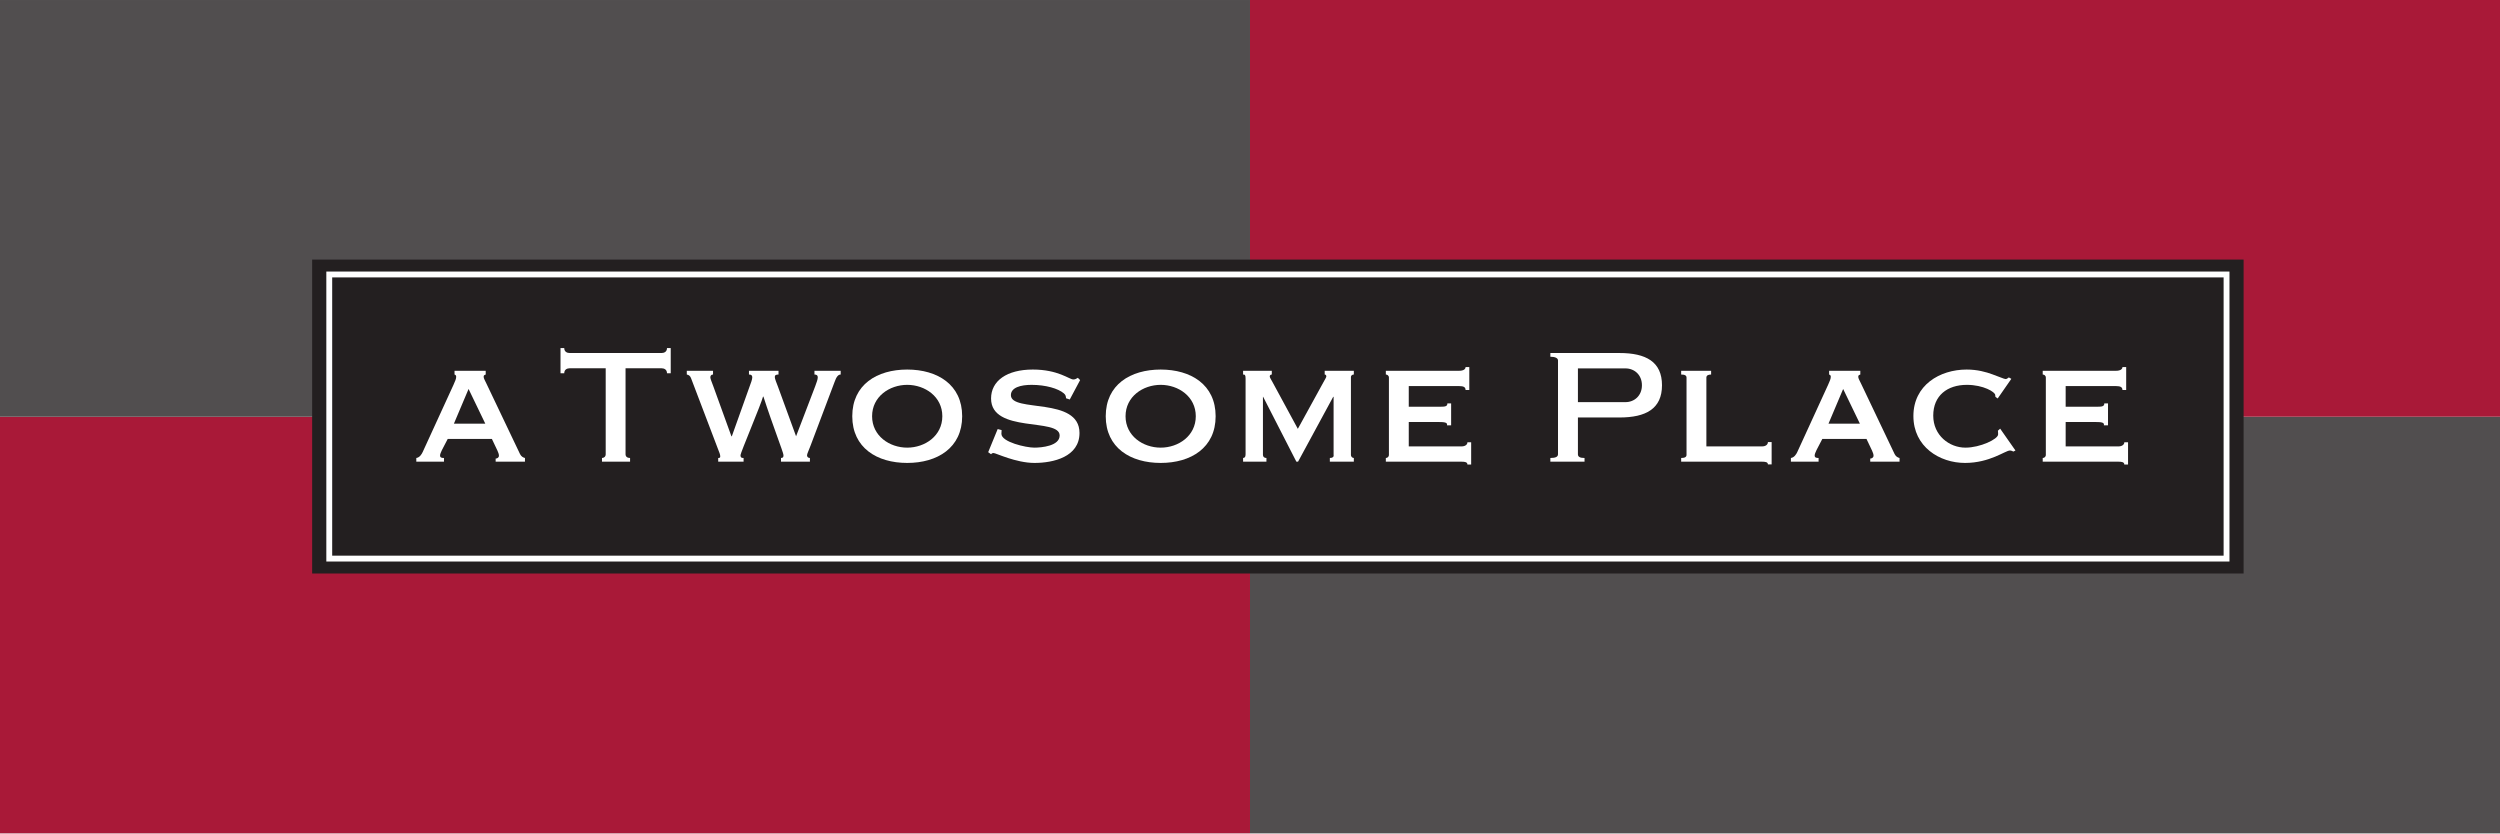
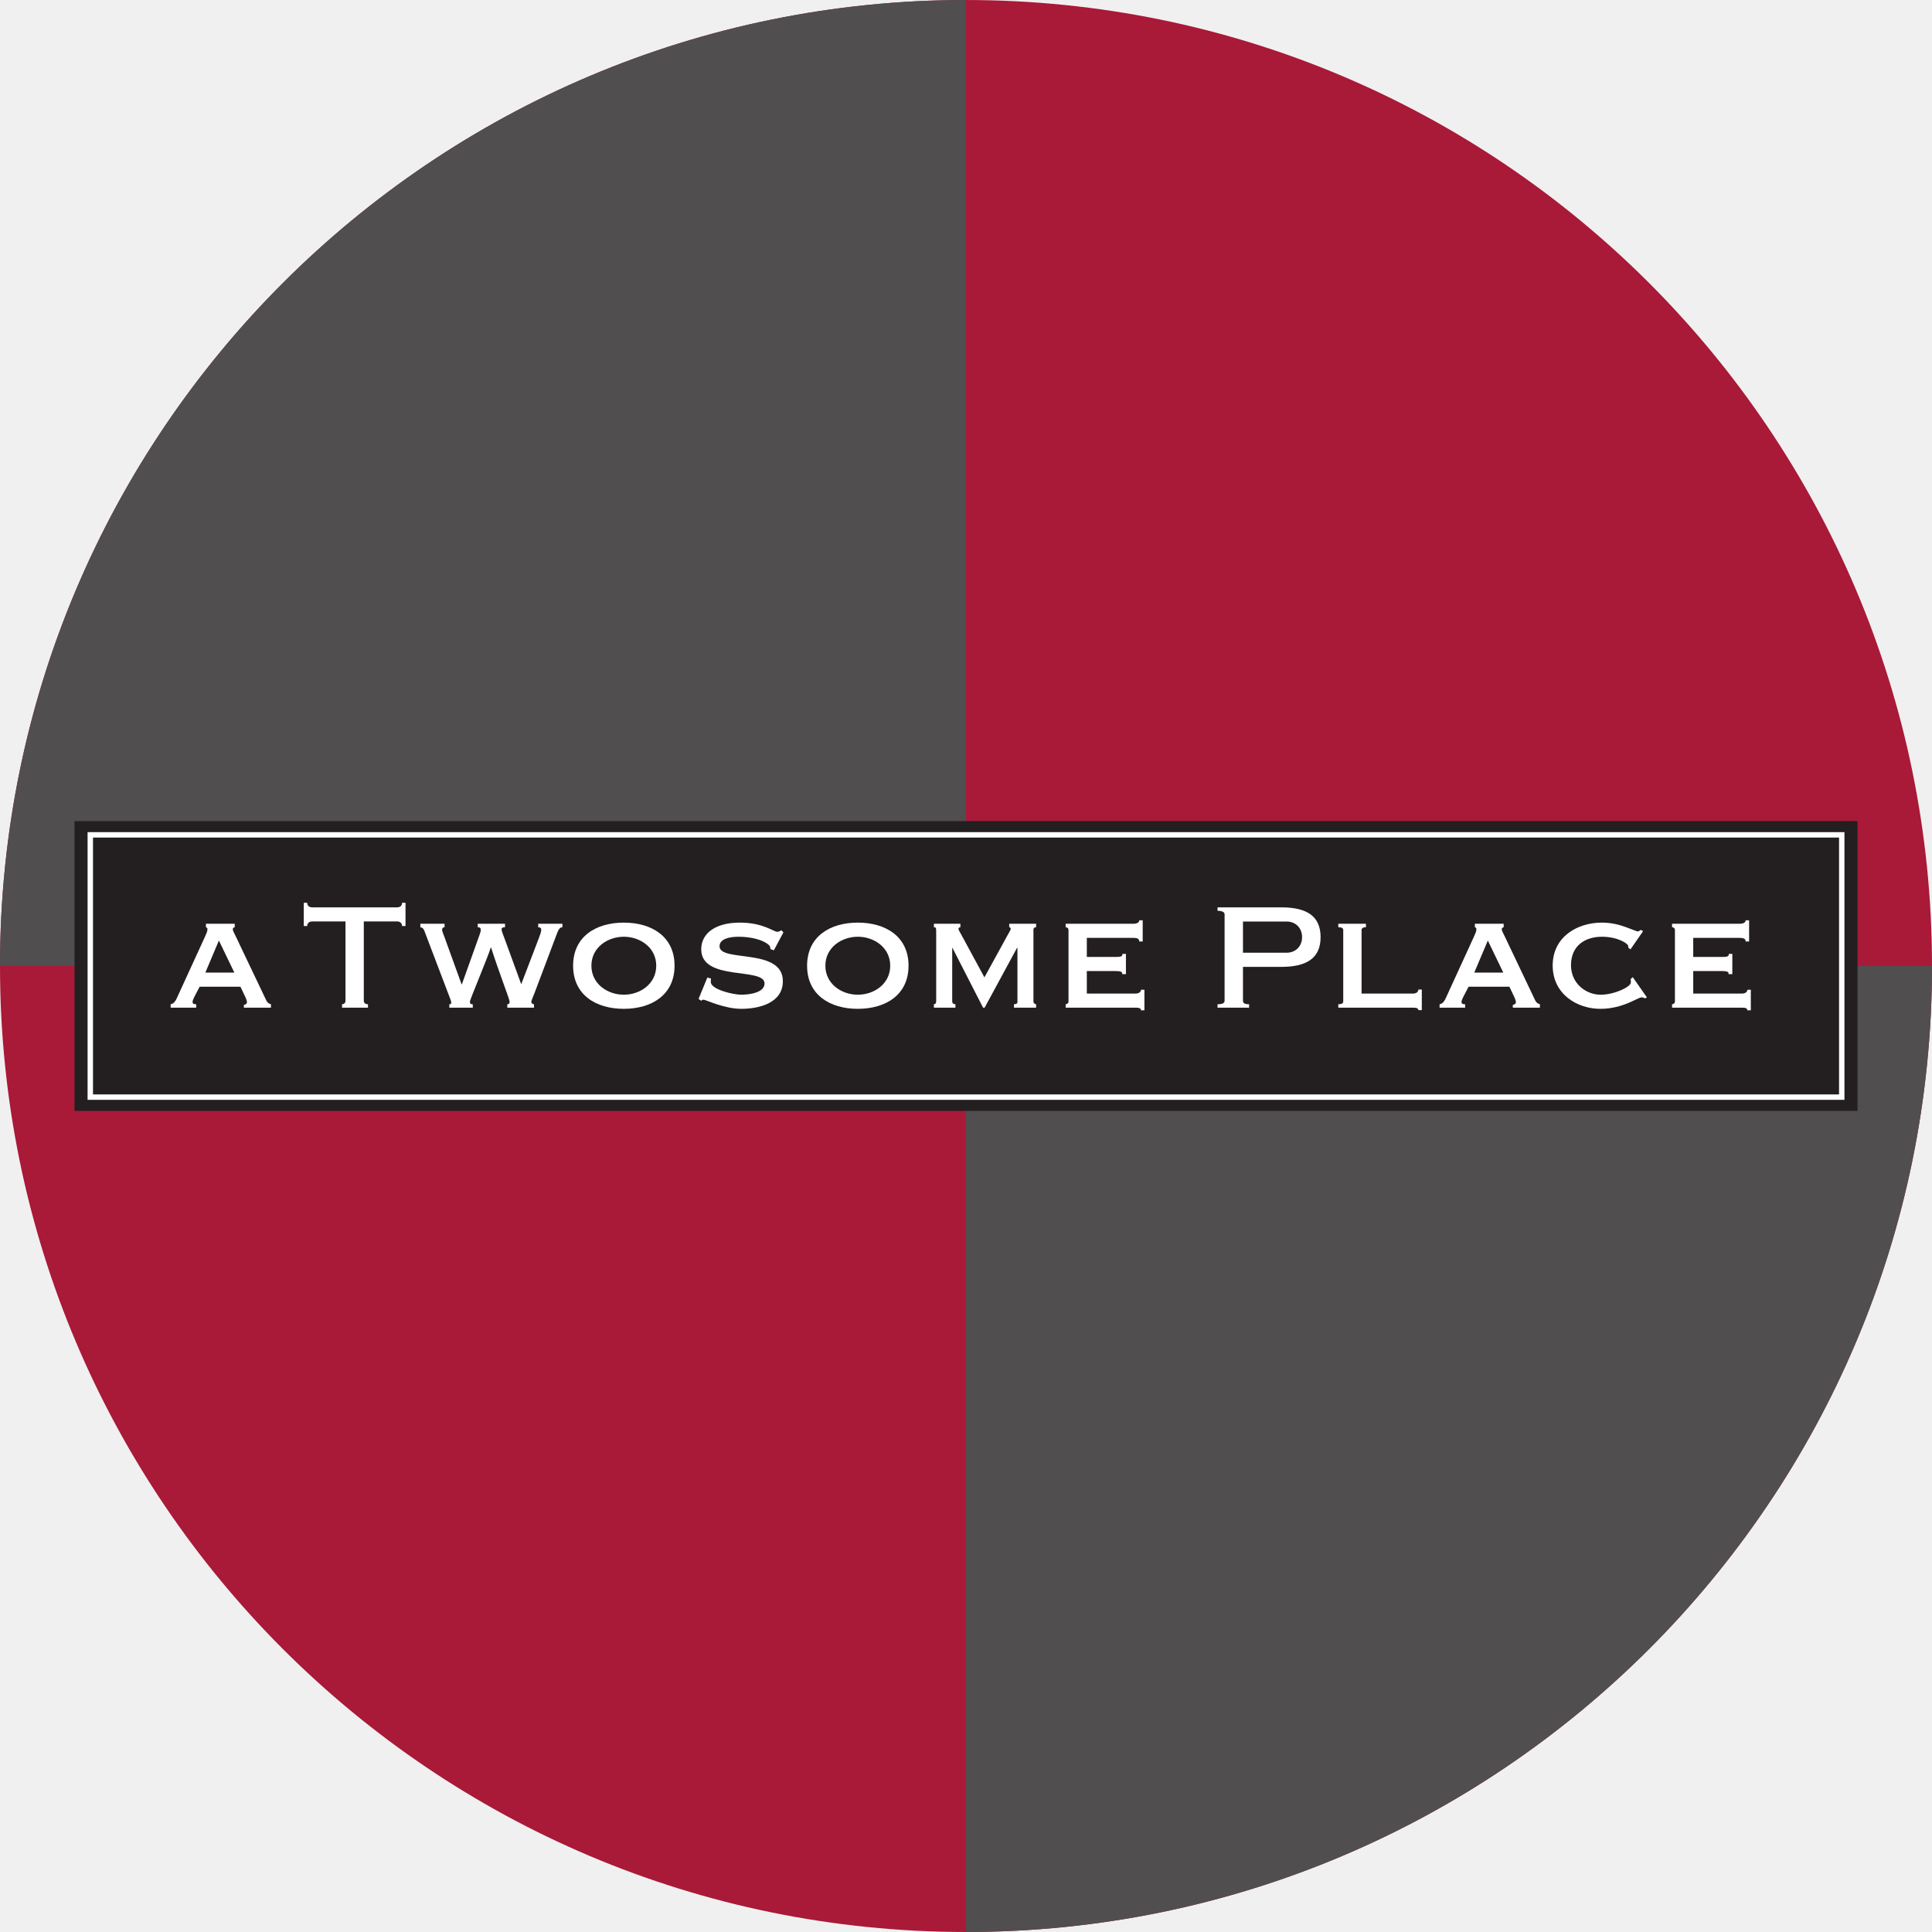
- <svg xmlns="http://www.w3.org/2000/svg" id="svg3583" version="1.1" xml:space="preserve" width="364.135" height="121.382" viewBox="0 0 364.135 121.382">
-   <defs id="defs3587">
-     <clipPath clipPathUnits="userSpaceOnUse" id="clipPath3601">
-       <path d="m 0,841.89 595.275,0 L 595.275,0 0,0 0,841.89 Z" id="path3603" />
-     </clipPath>
-   </defs>
-   <g id="g3591" transform="matrix(1.25,0,0,-1.25,-173.3762,767.1738)">
-     <path d="m 430.009,516.635 -145.654,0 0,48.552 145.654,0 0,-48.552 z" style="fill:#514e4f;fill-opacity:1;fill-rule:nonzero;stroke:none" id="path3709" />
-     <path d="m 138.701,565.186 145.653,0 0,-48.553 -145.653,0 0,48.553 z" style="fill:#a91938;fill-opacity:1;fill-rule:nonzero;stroke:none" id="path3711" />
-     <path d="m 138.701,613.738 145.653,0 0,-48.554 -145.653,0 0,48.554 z" style="fill:#514e4f;fill-opacity:1;fill-rule:nonzero;stroke:none" id="path3713" />
-     <path d="m 430.009,565.186 -145.654,0 0,48.553 145.654,0 0,-48.553 z" style="fill:#a91938;fill-opacity:1;fill-rule:nonzero;stroke:none" id="path3715" />
-     <path d="m 400.133,546.912 -225.059,0 0,36.58 225.059,0 0,-36.58 z" style="fill:#231f20;fill-opacity:1;fill-rule:nonzero;stroke:none" id="path3857" />
-     <path d="m 398.145,548.65 -221.078,0 0,33.106 221.078,0 0,-33.106 z" style="fill:none;stroke:#ffffff;stroke-width:0.683;stroke-linecap:butt;stroke-linejoin:miter;stroke-miterlimit:4;stroke-dasharray:none;stroke-opacity:1" id="path3859" />
-     <g id="g3861" transform="translate(211.5918,560.8091)">
-       <path d="m 0,0 c 0,-0.289 0.215,-0.436 0.527,-0.436 l 0,-0.431 -3.273,0 0,0.431 c 0.219,0 0.433,0.147 0.433,0.436 l 0,10.016 -4.205,0 c -0.289,0 -0.626,-0.145 -0.626,-0.578 l -0.434,0 0,2.934 0.434,0 c 0,-0.434 0.337,-0.576 0.626,-0.576 l 10.723,0 c 0.287,0 0.625,0.142 0.625,0.576 l 0.434,0 0,-2.934 -0.434,0 c 0,0.433 -0.338,0.578 -0.625,0.578 L 0,10.016 0,0 Z" style="fill:#ffffff;fill-opacity:1;fill-rule:nonzero;stroke:none" id="path3863" />
+ <svg xmlns="http://www.w3.org/2000/svg" version="1.1" id="svg8281" viewBox="0 0 400 400" height="112.889mm" width="112.889mm">
+   <defs id="defs8283" />
+   <g transform="translate(-200,-602.3622)" id="layer1">
+     <g transform="matrix(4,0,0,3.999963,-600,-1807.061)" id="g9579">
+       <circle style="color:#000000;clip-rule:nonzero;display:inline;overflow:visible;visibility:visible;opacity:1;isolation:auto;mix-blend-mode:normal;color-interpolation:sRGB;color-interpolation-filters:linearRGB;solid-color:#000000;solid-opacity:1;fill:#a91938;fill-opacity:1;fill-rule:nonzero;stroke:none;stroke-width:0;stroke-linecap:butt;stroke-linejoin:miter;stroke-miterlimit:4;stroke-dasharray:none;stroke-dashoffset:0;stroke-opacity:1;color-rendering:auto;image-rendering:auto;shape-rendering:auto;text-rendering:auto;enable-background:accumulate" id="path9544-2" cx="250" cy="652.362" r="50" />
+       <path style="color:#000000;clip-rule:nonzero;display:inline;overflow:visible;visibility:visible;opacity:1;isolation:auto;mix-blend-mode:normal;color-interpolation:sRGB;color-interpolation-filters:linearRGB;solid-color:#000000;solid-opacity:1;fill:#514e4f;fill-opacity:1;fill-rule:nonzero;stroke:none;stroke-width:0;stroke-linecap:butt;stroke-linejoin:miter;stroke-miterlimit:4;stroke-dasharray:none;stroke-dashoffset:0;stroke-opacity:1;color-rendering:auto;image-rendering:auto;shape-rendering:auto;text-rendering:auto;enable-background:accumulate" d="m 250,602.361 a 50,50 0 0 0 -50,50 l 50,0 0,-50 z" id="rect9497" />
+       <path style="color:#000000;clip-rule:nonzero;display:inline;overflow:visible;visibility:visible;opacity:1;isolation:auto;mix-blend-mode:normal;color-interpolation:sRGB;color-interpolation-filters:linearRGB;solid-color:#000000;solid-opacity:1;fill:#514e4f;fill-opacity:1;fill-rule:nonzero;stroke:none;stroke-width:0;stroke-linecap:butt;stroke-linejoin:miter;stroke-miterlimit:4;stroke-dasharray:none;stroke-dashoffset:0;stroke-opacity:1;color-rendering:auto;image-rendering:auto;shape-rendering:auto;text-rendering:auto;enable-background:accumulate" d="m 250,652.361 0,50 a 50,50 0 0 0 50,-50 l -50,0 z" id="rect9497-6" />
    </g>
-     <g id="g3865" transform="translate(221.7852,570.5347)">
-       <path d="m 0,0 0,-0.437 c -0.217,0 -0.313,-0.143 -0.313,-0.334 0,-0.145 0.145,-0.506 0.338,-1.012 l 2.117,-5.849 0.049,0 2.045,5.729 c 0.168,0.457 0.337,0.89 0.337,1.132 0,0.241 -0.12,0.334 -0.385,0.334 l 0,0.437 3.443,0 0,-0.437 c -0.289,0 -0.434,-0.071 -0.434,-0.287 0,-0.215 0.217,-0.722 0.362,-1.107 l 2.118,-5.801 2.237,5.849 c 0.172,0.457 0.289,0.794 0.289,1.012 0,0.263 -0.167,0.334 -0.384,0.334 l 0,0.437 3.056,0 0,-0.437 c -0.287,0 -0.504,-0.261 -0.721,-0.889 l -2.769,-7.341 c -0.193,-0.529 -0.433,-1.012 -0.433,-1.18 0,-0.192 0.144,-0.314 0.337,-0.314 l 0,-0.432 -3.369,0 0,0.432 c 0.24,0.024 0.289,0.073 0.289,0.339 0,0.288 -1.301,3.587 -2.336,6.813 l -0.047,0 c -0.217,-0.868 -2.625,-6.55 -2.625,-6.813 0,-0.266 0.072,-0.339 0.36,-0.339 l 0,-0.432 -2.958,0 0,0.432 c 0.121,0 0.241,0 0.241,0.194 0,0.193 -0.146,0.554 -0.218,0.724 l -3.177,8.35 c -0.095,0.267 -0.24,0.41 -0.506,0.456 L -3.057,0 0,0 Z" style="fill:#ffffff;fill-opacity:1;fill-rule:nonzero;stroke:none" id="path3867" />
-     </g>
-     <g id="g3869" transform="translate(244.4121,570.6782)">
-       <path d="m 0,0 c -3.516,0 -6.402,-1.757 -6.402,-5.44 0,-3.683 2.886,-5.442 6.402,-5.442 3.513,0 6.404,1.759 6.404,5.442 C 6.404,-1.757 3.513,0 0,0 m 0,-1.783 c 2.067,0 4.092,-1.369 4.092,-3.657 0,-2.287 -2.025,-3.66 -4.092,-3.66 -2.069,0 -4.092,1.373 -4.092,3.66 0,2.288 2.023,3.657 4.092,3.657" style="fill:#ffffff;fill-opacity:1;fill-rule:nonzero;stroke:none" id="path3871" />
-     </g>
-     <g id="g3873" transform="translate(254.9541,563.7446)">
-       <path d="m 0,0 0.458,-0.121 c 0,-0.119 -0.024,-0.287 -0.024,-0.433 0,-0.962 2.864,-1.612 3.829,-1.612 0.865,0 2.958,0.193 2.958,1.42 0,2.094 -7.992,0.217 -7.992,4.309 0,2.045 1.83,3.371 4.863,3.371 2.959,0 4.262,-1.157 4.717,-1.157 0.266,0 0.337,0.097 0.532,0.193 L 9.606,5.707 8.4,3.443 7.967,3.587 C 7.944,3.781 7.944,3.971 7.704,4.164 7.051,4.719 5.61,5.15 3.948,5.15 2.673,5.15 1.54,4.837 1.54,3.948 c 0,-2.069 7.993,-0.144 7.993,-4.405 0,-2.792 -3.058,-3.491 -5.247,-3.491 -2.166,0 -4.503,1.155 -4.765,1.155 -0.122,0 -0.22,-0.046 -0.292,-0.143 L -1.107,-2.696 0,0 Z" style="fill:#ffffff;fill-opacity:1;fill-rule:nonzero;stroke:none" id="path3875" />
-     </g>
-     <g id="g3877" transform="translate(273.9492,570.6782)">
-       <path d="m 0,0 c -3.516,0 -6.404,-1.757 -6.404,-5.44 0,-3.683 2.888,-5.442 6.404,-5.442 3.512,0 6.401,1.759 6.401,5.442 C 6.401,-1.757 3.512,0 0,0 m 0,-1.783 c 2.067,0 4.089,-1.369 4.089,-3.657 0,-2.287 -2.022,-3.66 -4.089,-3.66 -2.072,0 -4.096,1.373 -4.096,3.66 0,2.288 2.024,3.657 4.096,3.657" style="fill:#ffffff;fill-opacity:1;fill-rule:nonzero;stroke:none" id="path3879" />
-     </g>
-     <g id="g3881" transform="translate(283.5498,559.9419)">
-       <path d="m 0,0 0,0.432 c 0.169,0.024 0.29,0.073 0.29,0.435 l 0,8.81 c 0,0.432 -0.073,0.479 -0.29,0.479 l 0,0.437 3.346,0 0,-0.437 c -0.118,0 -0.24,-0.071 -0.24,-0.215 0,-0.12 0.122,-0.313 0.338,-0.697 L 6.379,3.827 9.341,9.221 C 9.558,9.604 9.7,9.846 9.7,9.941 c 0,0.144 -0.096,0.215 -0.191,0.215 l 0,0.437 3.395,0 0,-0.437 c -0.145,0 -0.338,-0.071 -0.338,-0.31 l 0,-9.051 c 0,-0.241 0.193,-0.363 0.338,-0.363 l 0,-0.432 -2.795,0 0,0.432 c 0.313,0 0.483,0.122 0.437,0.363 l 0,6.762 -0.047,0 L 6.404,0 6.209,0 2.338,7.557 l 0.021,0 -0.046,0 0,-6.762 C 2.313,0.554 2.481,0.432 2.72,0.432 L 2.72,0 0,0 Z" style="fill:#ffffff;fill-opacity:1;fill-rule:nonzero;stroke:none" id="path3883" />
-     </g>
-     <g id="g3885" transform="translate(309.9082,568.2954)">
-       <path d="m 0,0 -0.434,0 c 0,0.336 -0.238,0.456 -0.746,0.456 l -5.874,0 0,-2.406 3.706,0 c 0.555,0 0.794,0.049 0.794,0.385 l 0.437,0 0,-2.553 -0.483,0 c 0.098,0.339 -0.312,0.387 -0.939,0.387 l -3.515,0 0,-2.841 6.162,0 c 0.388,0 0.675,0.194 0.675,0.48 l 0.434,0 0,-2.597 -0.434,0 c 0,0.287 -0.287,0.335 -0.675,0.335 l -8.833,0 0,0.432 c 0.167,0 0.359,0.122 0.359,0.363 l 0,9.002 c 0,0.24 -0.192,0.36 -0.359,0.36 l 0,0.436 8.545,0 c 0.508,0 0.746,0.192 0.746,0.433 L 0,2.672 0,0 Z" style="fill:#ffffff;fill-opacity:1;fill-rule:nonzero;stroke:none" id="path3887" />
-     </g>
-     <g id="g3889" transform="translate(323.3359,560.3735)">
-       <path d="m 0,0 c -0.553,0 -0.771,0.146 -0.771,0.436 l 0,4.283 4.839,0 c 3.082,0 4.958,1.012 4.958,3.756 0,2.744 -1.876,3.756 -4.958,3.756 l -8.05,0 0,-0.434 c 0.529,0 0.89,-0.145 0.89,-0.433 l 0,-10.928 C -3.092,0.146 -3.357,0 -3.982,0 l 0,-0.432 3.982,0 L 0,0 Z m -0.771,10.439 5.535,0 c 1.058,0 1.924,-0.761 1.924,-1.964 0,-1.204 -0.866,-1.968 -1.924,-1.968 l -5.535,0 0,3.932 z" style="fill:#ffffff;fill-opacity:1;fill-rule:nonzero;stroke:none" id="path3891" />
-     </g>
-     <g id="g3893" transform="translate(334.5957,570.5347)">
-       <path d="m 0,0 3.49,0 0,-0.437 c -0.361,0 -0.552,-0.12 -0.552,-0.359 l 0,-8.016 6.496,0 c 0.386,0 0.674,0.195 0.674,0.506 l 0.434,0 0,-2.6 -0.434,0 c 0,0.264 -0.288,0.313 -0.674,0.313 l -9.434,0 0,0.432 c 0.434,0 0.625,0.122 0.625,0.363 l 0,9.002 c 0,0.239 -0.191,0.359 -0.625,0.359 L 0,0 Z" style="fill:#ffffff;fill-opacity:1;fill-rule:nonzero;stroke:none" id="path3895" />
-     </g>
-     <g id="g3897" transform="translate(350.6084,559.9419)">
-       <path d="m 0,0 0,0.432 c -0.288,0 -0.456,0.049 -0.456,0.29 0,0.168 0.096,0.362 0.214,0.628 l 0.676,1.298 5.15,0 0.651,-1.37 C 6.331,1.034 6.403,0.89 6.403,0.697 6.403,0.456 6.161,0.362 6.019,0.362 l 0,-0.362 3.415,0 0,0.432 C 9.22,0.481 9.003,0.602 8.858,0.89 L 4.959,9.075 C 4.79,9.436 4.621,9.7 4.621,9.895 c 0,0.214 0.146,0.214 0.241,0.261 l 0,0.437 -3.634,0 0,-0.437 C 1.323,10.109 1.421,10.085 1.421,9.895 1.421,9.653 1.301,9.388 1.106,8.953 L -2.479,1.131 C -2.6,0.867 -2.839,0.481 -3.226,0.432 L -3.226,0 0,0 Z m 2.863,8.473 1.95,-4.043 -3.659,0 1.709,4.043 z" style="fill:#ffffff;fill-opacity:1;fill-rule:nonzero;stroke:none" id="path3899" />
-     </g>
-     <g id="g3901" transform="translate(190.4355,559.9419)">
-       <path d="m 0,0 0,0.432 c -0.289,0 -0.457,0.049 -0.457,0.29 0,0.168 0.097,0.362 0.215,0.628 l 0.676,1.298 5.15,0 0.65,-1.37 C 6.331,1.034 6.402,0.89 6.402,0.697 6.402,0.456 6.164,0.362 6.02,0.362 l 0,-0.362 3.416,0 0,0.432 C 9.22,0.481 9.004,0.602 8.859,0.89 L 4.958,9.075 C 4.791,9.436 4.621,9.7 4.621,9.895 c 0,0.214 0.146,0.214 0.241,0.261 l 0,0.437 -3.633,0 0,-0.437 C 1.325,10.109 1.422,10.085 1.422,9.895 1.422,9.653 1.3,9.388 1.107,8.953 L -2.479,1.131 C -2.599,0.867 -2.84,0.481 -3.225,0.432 L -3.225,0 0,0 Z m 2.865,8.473 1.949,-4.043 -3.658,0 1.709,4.043 z" style="fill:#ffffff;fill-opacity:1;fill-rule:nonzero;stroke:none" id="path3903" />
-     </g>
-     <g id="g3905" transform="translate(371.4785,567.3071)">
-       <path d="m 0,0 -0.264,0.191 c 0,0.075 -0.025,0.122 -0.025,0.217 0,0.338 -1.373,1.18 -3.298,1.18 -2.288,0 -3.923,-1.25 -3.923,-3.586 0,-2.311 1.877,-3.731 3.753,-3.731 1.712,0 3.806,0.989 3.806,1.541 0,0.12 0,0.241 -0.024,0.434 L 0.287,-3.515 2.07,-6.064 1.83,-6.186 c -0.146,0.073 -0.267,0.122 -0.413,0.122 -0.526,0 -2.331,-1.447 -5.222,-1.447 -2.959,0 -6.017,1.878 -6.017,5.465 0,3.587 3.058,5.417 6.21,5.417 1.253,0 2.263,-0.289 2.987,-0.555 0.746,-0.263 1.396,-0.553 1.541,-0.553 0.166,0 0.264,0.12 0.383,0.193 L 1.589,2.288 0,0 Z" style="fill:#ffffff;fill-opacity:1;fill-rule:nonzero;stroke:none" id="path3907" />
-     </g>
-     <g id="g3909" transform="translate(386.4502,568.2954)">
-       <path d="m 0,0 -0.435,0 c 0,0.336 -0.24,0.456 -0.746,0.456 l -5.871,0 0,-2.406 3.706,0 c 0.554,0 0.796,0.049 0.796,0.385 l 0.432,0 0,-2.553 -0.483,0 c 0.097,0.339 -0.312,0.387 -0.937,0.387 l -3.514,0 0,-2.841 6.162,0 c 0.385,0 0.673,0.194 0.673,0.48 l 0.434,0 0,-2.597 -0.434,0 c 0,0.287 -0.288,0.335 -0.673,0.335 l -8.836,0 0,0.432 c 0.17,0 0.364,0.122 0.364,0.363 l 0,9.002 c 0,0.24 -0.194,0.36 -0.364,0.36 l 0,0.436 8.545,0 c 0.506,0 0.746,0.192 0.746,0.433 L 0,2.672 0,0 Z" style="fill:#ffffff;fill-opacity:1;fill-rule:nonzero;stroke:none" id="path3911" />
+     <g transform="matrix(1.312194,0,0,1.312194,-111.4602,175.0595)" id="g9584">
+       <path d="m 530.437,500.919 -281.324,0 0,-45.725 281.324,0 0,45.725 z" style="fill:#231f20;fill-opacity:1;fill-rule:nonzero;stroke:none" id="path4533" />
+       <path d="m 527.952,498.746 -276.348,0 0,-41.383 276.348,0 0,41.383 z" style="fill:none;stroke:#ffffff;stroke-width:0.854;stroke-linecap:butt;stroke-linejoin:miter;stroke-miterlimit:4;stroke-dasharray:none;stroke-opacity:1" id="path4535" />
+       <g id="g4537" transform="matrix(1.25,0,0,-1.25,294.7603,483.5476)">
+         <path d="m 0,0 c 0,-0.289 0.215,-0.436 0.527,-0.436 l 0,-0.431 -3.273,0 0,0.431 c 0.219,0 0.433,0.147 0.433,0.436 l 0,10.016 -4.205,0 c -0.289,0 -0.626,-0.145 -0.626,-0.578 l -0.434,0 0,2.934 0.434,0 c 0,-0.434 0.337,-0.576 0.626,-0.576 l 10.723,0 c 0.287,0 0.625,0.142 0.625,0.576 l 0.434,0 0,-2.934 -0.434,0 c 0,0.433 -0.338,0.578 -0.625,0.578 L 0,10.016 0,0 Z" style="fill:#ffffff;fill-opacity:1;fill-rule:nonzero;stroke:none" id="path4539" />
+       </g>
+       <g id="g4541" transform="matrix(1.25,0,0,-1.25,307.502,471.3906)">
+         <path d="m 0,0 0,-0.437 c -0.217,0 -0.313,-0.143 -0.313,-0.334 0,-0.145 0.145,-0.506 0.338,-1.012 l 2.117,-5.849 0.049,0 2.045,5.729 c 0.168,0.457 0.337,0.89 0.337,1.132 0,0.241 -0.12,0.334 -0.385,0.334 l 0,0.437 3.443,0 0,-0.437 c -0.289,0 -0.434,-0.071 -0.434,-0.287 0,-0.215 0.217,-0.722 0.362,-1.107 l 2.118,-5.801 2.237,5.849 c 0.172,0.457 0.289,0.794 0.289,1.012 0,0.263 -0.167,0.334 -0.384,0.334 l 0,0.437 3.056,0 0,-0.437 c -0.287,0 -0.504,-0.261 -0.721,-0.889 l -2.769,-7.341 c -0.193,-0.529 -0.433,-1.012 -0.433,-1.18 0,-0.192 0.144,-0.314 0.337,-0.314 l 0,-0.432 -3.369,0 0,0.432 c 0.24,0.024 0.289,0.073 0.289,0.339 0,0.288 -1.301,3.587 -2.336,6.813 l -0.047,0 c -0.217,-0.868 -2.625,-6.55 -2.625,-6.813 0,-0.266 0.072,-0.339 0.36,-0.339 l 0,-0.432 -2.958,0 0,0.432 c 0.121,0 0.241,0 0.241,0.194 0,0.193 -0.146,0.554 -0.218,0.724 l -3.177,8.35 c -0.095,0.267 -0.24,0.41 -0.506,0.456 L -3.057,0 0,0 Z" style="fill:#ffffff;fill-opacity:1;fill-rule:nonzero;stroke:none" id="path4543" />
+       </g>
+       <g id="g4545" transform="matrix(1.25,0,0,-1.25,335.7857,471.2112)">
+         <path d="m 0,0 c -3.516,0 -6.402,-1.757 -6.402,-5.44 0,-3.683 2.886,-5.442 6.402,-5.442 3.513,0 6.404,1.759 6.404,5.442 C 6.404,-1.757 3.513,0 0,0 m 0,-1.783 c 2.067,0 4.092,-1.369 4.092,-3.657 0,-2.287 -2.025,-3.66 -4.092,-3.66 -2.069,0 -4.092,1.373 -4.092,3.66 0,2.288 2.023,3.657 4.092,3.657" style="fill:#ffffff;fill-opacity:1;fill-rule:nonzero;stroke:none" id="path4547" />
+       </g>
+       <g id="g4549" transform="matrix(1.25,0,0,-1.25,348.9632,479.8782)">
+         <path d="m 0,0 0.458,-0.121 c 0,-0.119 -0.024,-0.287 -0.024,-0.433 0,-0.962 2.864,-1.612 3.829,-1.612 0.865,0 2.958,0.193 2.958,1.42 0,2.094 -7.992,0.217 -7.992,4.309 0,2.045 1.83,3.371 4.863,3.371 2.959,0 4.262,-1.157 4.717,-1.157 0.266,0 0.337,0.097 0.532,0.193 L 9.606,5.707 8.4,3.443 7.967,3.587 C 7.944,3.781 7.944,3.971 7.704,4.164 7.051,4.719 5.61,5.15 3.948,5.15 2.673,5.15 1.54,4.837 1.54,3.948 c 0,-2.069 7.993,-0.144 7.993,-4.405 0,-2.792 -3.058,-3.491 -5.247,-3.491 -2.166,0 -4.503,1.155 -4.765,1.155 -0.122,0 -0.22,-0.046 -0.292,-0.143 L -1.107,-2.696 0,0 Z" style="fill:#ffffff;fill-opacity:1;fill-rule:nonzero;stroke:none" id="path4551" />
+       </g>
+       <g id="g4553" transform="matrix(1.25,0,0,-1.25,372.707,471.2112)">
+         <path d="m 0,0 c -3.516,0 -6.404,-1.757 -6.404,-5.44 0,-3.683 2.888,-5.442 6.404,-5.442 3.512,0 6.401,1.759 6.401,5.442 C 6.401,-1.757 3.512,0 0,0 m 0,-1.783 c 2.067,0 4.089,-1.369 4.089,-3.657 0,-2.287 -2.022,-3.66 -4.089,-3.66 -2.072,0 -4.096,1.373 -4.096,3.66 0,2.288 2.024,3.657 4.096,3.657" style="fill:#ffffff;fill-opacity:1;fill-rule:nonzero;stroke:none" id="path4555" />
+       </g>
+       <g id="g4557" transform="matrix(1.25,0,0,-1.25,384.7078,484.6316)">
+         <path d="m 0,0 0,0.432 c 0.169,0.024 0.29,0.073 0.29,0.435 l 0,8.81 c 0,0.432 -0.073,0.479 -0.29,0.479 l 0,0.437 3.346,0 0,-0.437 c -0.118,0 -0.24,-0.071 -0.24,-0.215 0,-0.12 0.122,-0.313 0.338,-0.697 L 6.379,3.827 9.341,9.221 C 9.558,9.604 9.7,9.846 9.7,9.941 c 0,0.144 -0.096,0.215 -0.191,0.215 l 0,0.437 3.395,0 0,-0.437 c -0.145,0 -0.338,-0.071 -0.338,-0.31 l 0,-9.051 c 0,-0.241 0.193,-0.363 0.338,-0.363 l 0,-0.432 -2.795,0 0,0.432 c 0.313,0 0.483,0.122 0.437,0.363 l 0,6.762 -0.047,0 L 6.404,0 6.209,0 2.338,7.557 l 0.021,0 -0.046,0 0,-6.762 C 2.313,0.554 2.481,0.432 2.72,0.432 L 2.72,0 0,0 Z" style="fill:#ffffff;fill-opacity:1;fill-rule:nonzero;stroke:none" id="path4559" />
+       </g>
+       <g id="g4561" transform="matrix(1.25,0,0,-1.25,417.6558,474.1897)">
+         <path d="m 0,0 -0.434,0 c 0,0.336 -0.238,0.456 -0.746,0.456 l -5.874,0 0,-2.406 3.706,0 c 0.555,0 0.794,0.049 0.794,0.385 l 0.437,0 0,-2.553 -0.483,0 c 0.098,0.339 -0.312,0.387 -0.939,0.387 l -3.515,0 0,-2.841 6.162,0 c 0.388,0 0.675,0.194 0.675,0.48 l 0.434,0 0,-2.597 -0.434,0 c 0,0.287 -0.287,0.335 -0.675,0.335 l -8.833,0 0,0.432 c 0.167,0 0.359,0.122 0.359,0.363 l 0,9.002 c 0,0.24 -0.192,0.36 -0.359,0.36 l 0,0.436 8.545,0 c 0.508,0 0.746,0.192 0.746,0.433 L 0,2.672 0,0 Z" style="fill:#ffffff;fill-opacity:1;fill-rule:nonzero;stroke:none" id="path4563" />
+       </g>
+       <g id="g4565" transform="matrix(1.25,0,0,-1.25,434.4404,484.0921)">
+         <path d="m 0,0 c -0.553,0 -0.771,0.146 -0.771,0.436 l 0,4.283 4.839,0 c 3.082,0 4.958,1.012 4.958,3.756 0,2.744 -1.876,3.756 -4.958,3.756 l -8.05,0 0,-0.434 c 0.529,0 0.89,-0.145 0.89,-0.433 l 0,-10.928 C -3.092,0.146 -3.357,0 -3.982,0 l 0,-0.432 3.982,0 L 0,0 Z m -0.771,10.439 5.535,0 c 1.058,0 1.924,-0.761 1.924,-1.964 0,-1.204 -0.866,-1.968 -1.924,-1.968 l -5.535,0 0,3.932 z" style="fill:#ffffff;fill-opacity:1;fill-rule:nonzero;stroke:none" id="path4567" />
+       </g>
+       <g id="g4569" transform="matrix(1.25,0,0,-1.25,448.5152,471.3906)">
+         <path d="m 0,0 3.49,0 0,-0.437 c -0.361,0 -0.552,-0.12 -0.552,-0.359 l 0,-8.016 6.496,0 c 0.386,0 0.674,0.195 0.674,0.506 l 0.434,0 0,-2.6 -0.434,0 c 0,0.264 -0.288,0.313 -0.674,0.313 l -9.434,0 0,0.432 c 0.434,0 0.625,0.122 0.625,0.363 l 0,9.002 c 0,0.239 -0.191,0.359 -0.625,0.359 L 0,0 Z" style="fill:#ffffff;fill-opacity:1;fill-rule:nonzero;stroke:none" id="path4571" />
+       </g>
+       <g id="g4573" transform="matrix(1.25,0,0,-1.25,468.531,484.6316)">
+         <path d="m 0,0 0,0.432 c -0.288,0 -0.456,0.049 -0.456,0.29 0,0.168 0.096,0.362 0.214,0.628 l 0.676,1.298 5.15,0 0.651,-1.37 C 6.331,1.034 6.403,0.89 6.403,0.697 6.403,0.456 6.161,0.362 6.019,0.362 l 0,-0.362 3.415,0 0,0.432 C 9.22,0.481 9.003,0.602 8.858,0.89 L 4.959,9.075 C 4.79,9.436 4.621,9.7 4.621,9.895 c 0,0.214 0.146,0.214 0.241,0.261 l 0,0.437 -3.634,0 0,-0.437 C 1.323,10.109 1.421,10.085 1.421,9.895 1.421,9.653 1.301,9.388 1.106,8.953 L -2.479,1.131 C -2.6,0.867 -2.839,0.481 -3.226,0.432 L -3.226,0 0,0 Z m 2.863,8.473 1.95,-4.043 -3.659,0 1.709,4.043 z" style="fill:#ffffff;fill-opacity:1;fill-rule:nonzero;stroke:none" id="path4575" />
+       </g>
+       <g id="g4577" transform="matrix(1.25,0,0,-1.25,268.3149,484.6316)">
+         <path d="m 0,0 0,0.432 c -0.289,0 -0.457,0.049 -0.457,0.29 0,0.168 0.097,0.362 0.215,0.628 l 0.676,1.298 5.15,0 0.65,-1.37 C 6.331,1.034 6.402,0.89 6.402,0.697 6.402,0.456 6.164,0.362 6.02,0.362 l 0,-0.362 3.416,0 0,0.432 C 9.22,0.481 9.004,0.602 8.859,0.89 L 4.958,9.075 C 4.791,9.436 4.621,9.7 4.621,9.895 c 0,0.214 0.146,0.214 0.241,0.261 l 0,0.437 -3.633,0 0,-0.437 C 1.325,10.109 1.422,10.085 1.422,9.895 1.422,9.653 1.3,9.388 1.107,8.953 L -2.479,1.131 C -2.599,0.867 -2.84,0.481 -3.225,0.432 L -3.225,0 0,0 Z m 2.865,8.473 1.949,-4.043 -3.658,0 1.709,4.043 z" style="fill:#ffffff;fill-opacity:1;fill-rule:nonzero;stroke:none" id="path4579" />
+       </g>
+       <g id="g4581" transform="matrix(1.25,0,0,-1.25,494.6187,475.4251)">
+         <path d="m 0,0 -0.264,0.191 c 0,0.075 -0.025,0.122 -0.025,0.217 0,0.338 -1.373,1.18 -3.298,1.18 -2.288,0 -3.923,-1.25 -3.923,-3.586 0,-2.311 1.877,-3.731 3.753,-3.731 1.712,0 3.806,0.989 3.806,1.541 0,0.12 0,0.241 -0.024,0.434 L 0.287,-3.515 2.07,-6.064 1.83,-6.186 c -0.146,0.073 -0.267,0.122 -0.413,0.122 -0.526,0 -2.331,-1.447 -5.222,-1.447 -2.959,0 -6.017,1.878 -6.017,5.465 0,3.587 3.058,5.417 6.21,5.417 1.253,0 2.263,-0.289 2.987,-0.555 0.746,-0.263 1.396,-0.553 1.541,-0.553 0.166,0 0.264,0.12 0.383,0.193 L 1.589,2.288 0,0 Z" style="fill:#ffffff;fill-opacity:1;fill-rule:nonzero;stroke:none" id="path4583" />
+       </g>
+       <g id="g4585" transform="matrix(1.25,0,0,-1.25,513.3333,474.1897)">
+         <path d="m 0,0 -0.435,0 c 0,0.336 -0.24,0.456 -0.746,0.456 l -5.871,0 0,-2.406 3.706,0 c 0.554,0 0.796,0.049 0.796,0.385 l 0.432,0 0,-2.553 -0.483,0 c 0.097,0.339 -0.312,0.387 -0.937,0.387 l -3.514,0 0,-2.841 6.162,0 c 0.385,0 0.673,0.194 0.673,0.48 l 0.434,0 0,-2.597 -0.434,0 c 0,0.287 -0.288,0.335 -0.673,0.335 l -8.836,0 0,0.432 c 0.17,0 0.364,0.122 0.364,0.363 l 0,9.002 c 0,0.24 -0.194,0.36 -0.364,0.36 l 0,0.436 8.545,0 c 0.506,0 0.746,0.192 0.746,0.433 L 0,2.672 0,0 Z" style="fill:#ffffff;fill-opacity:1;fill-rule:nonzero;stroke:none" id="path4587" />
+       </g>
    </g>
  </g>
</svg>
